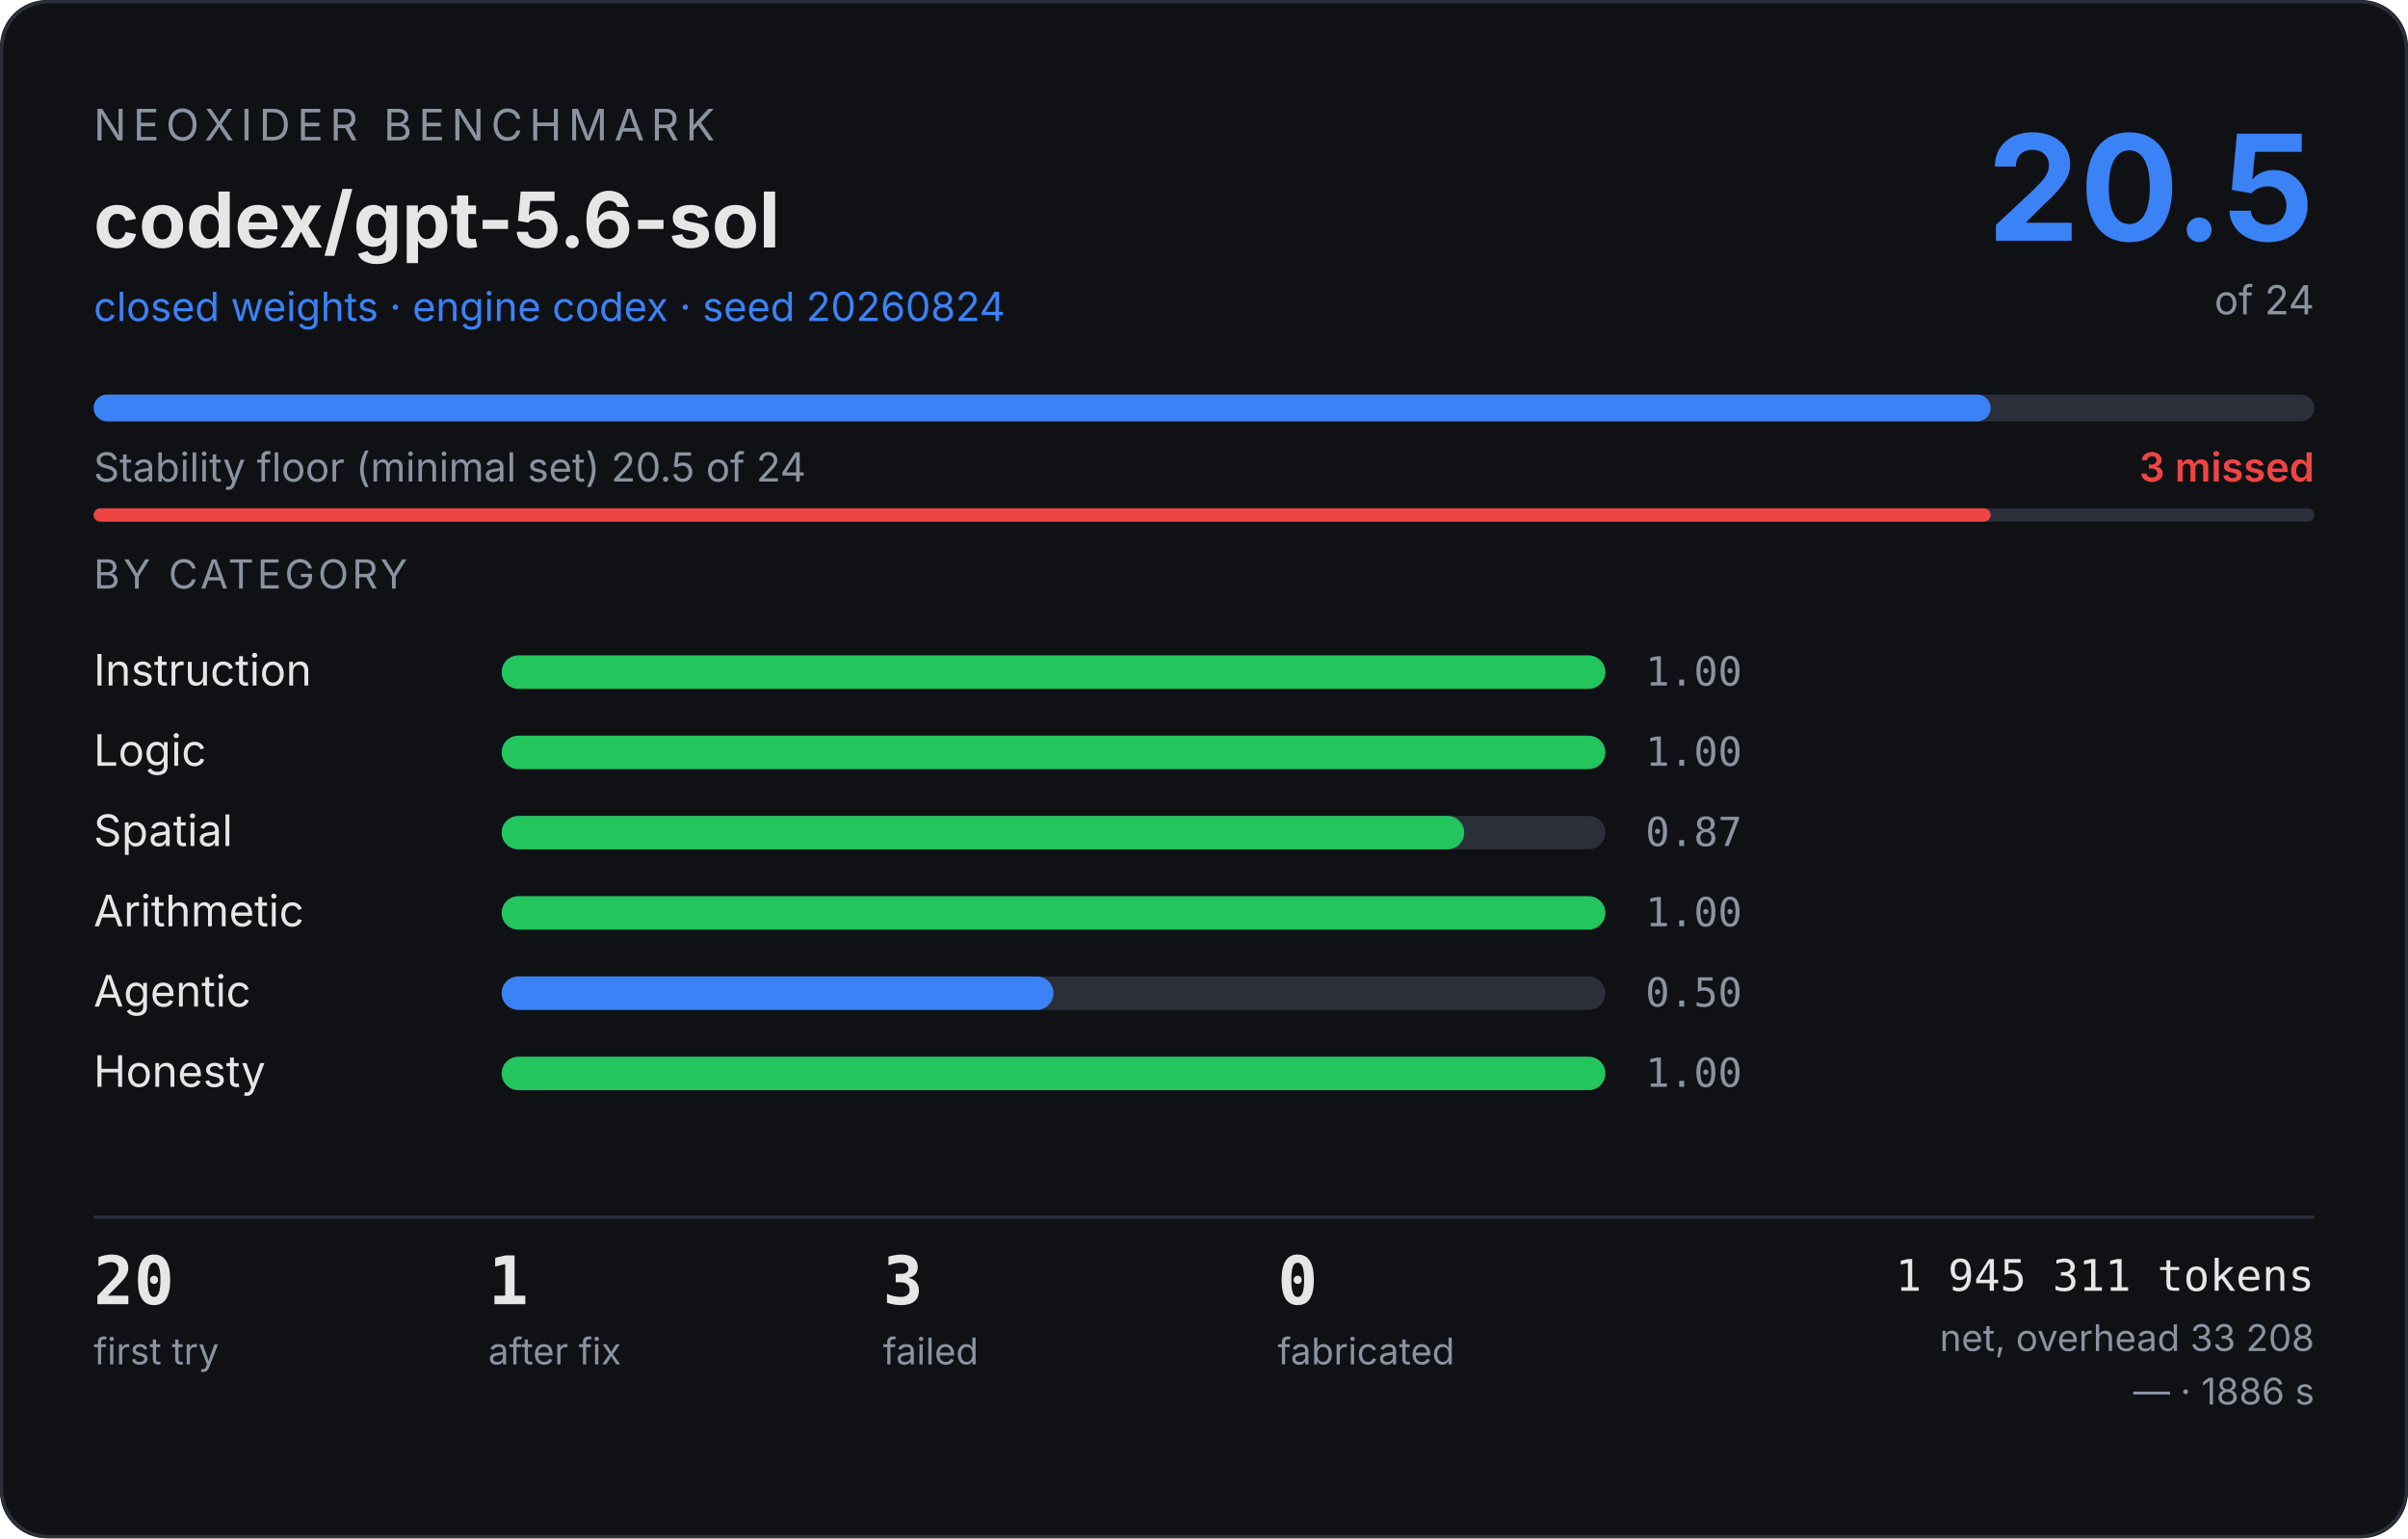
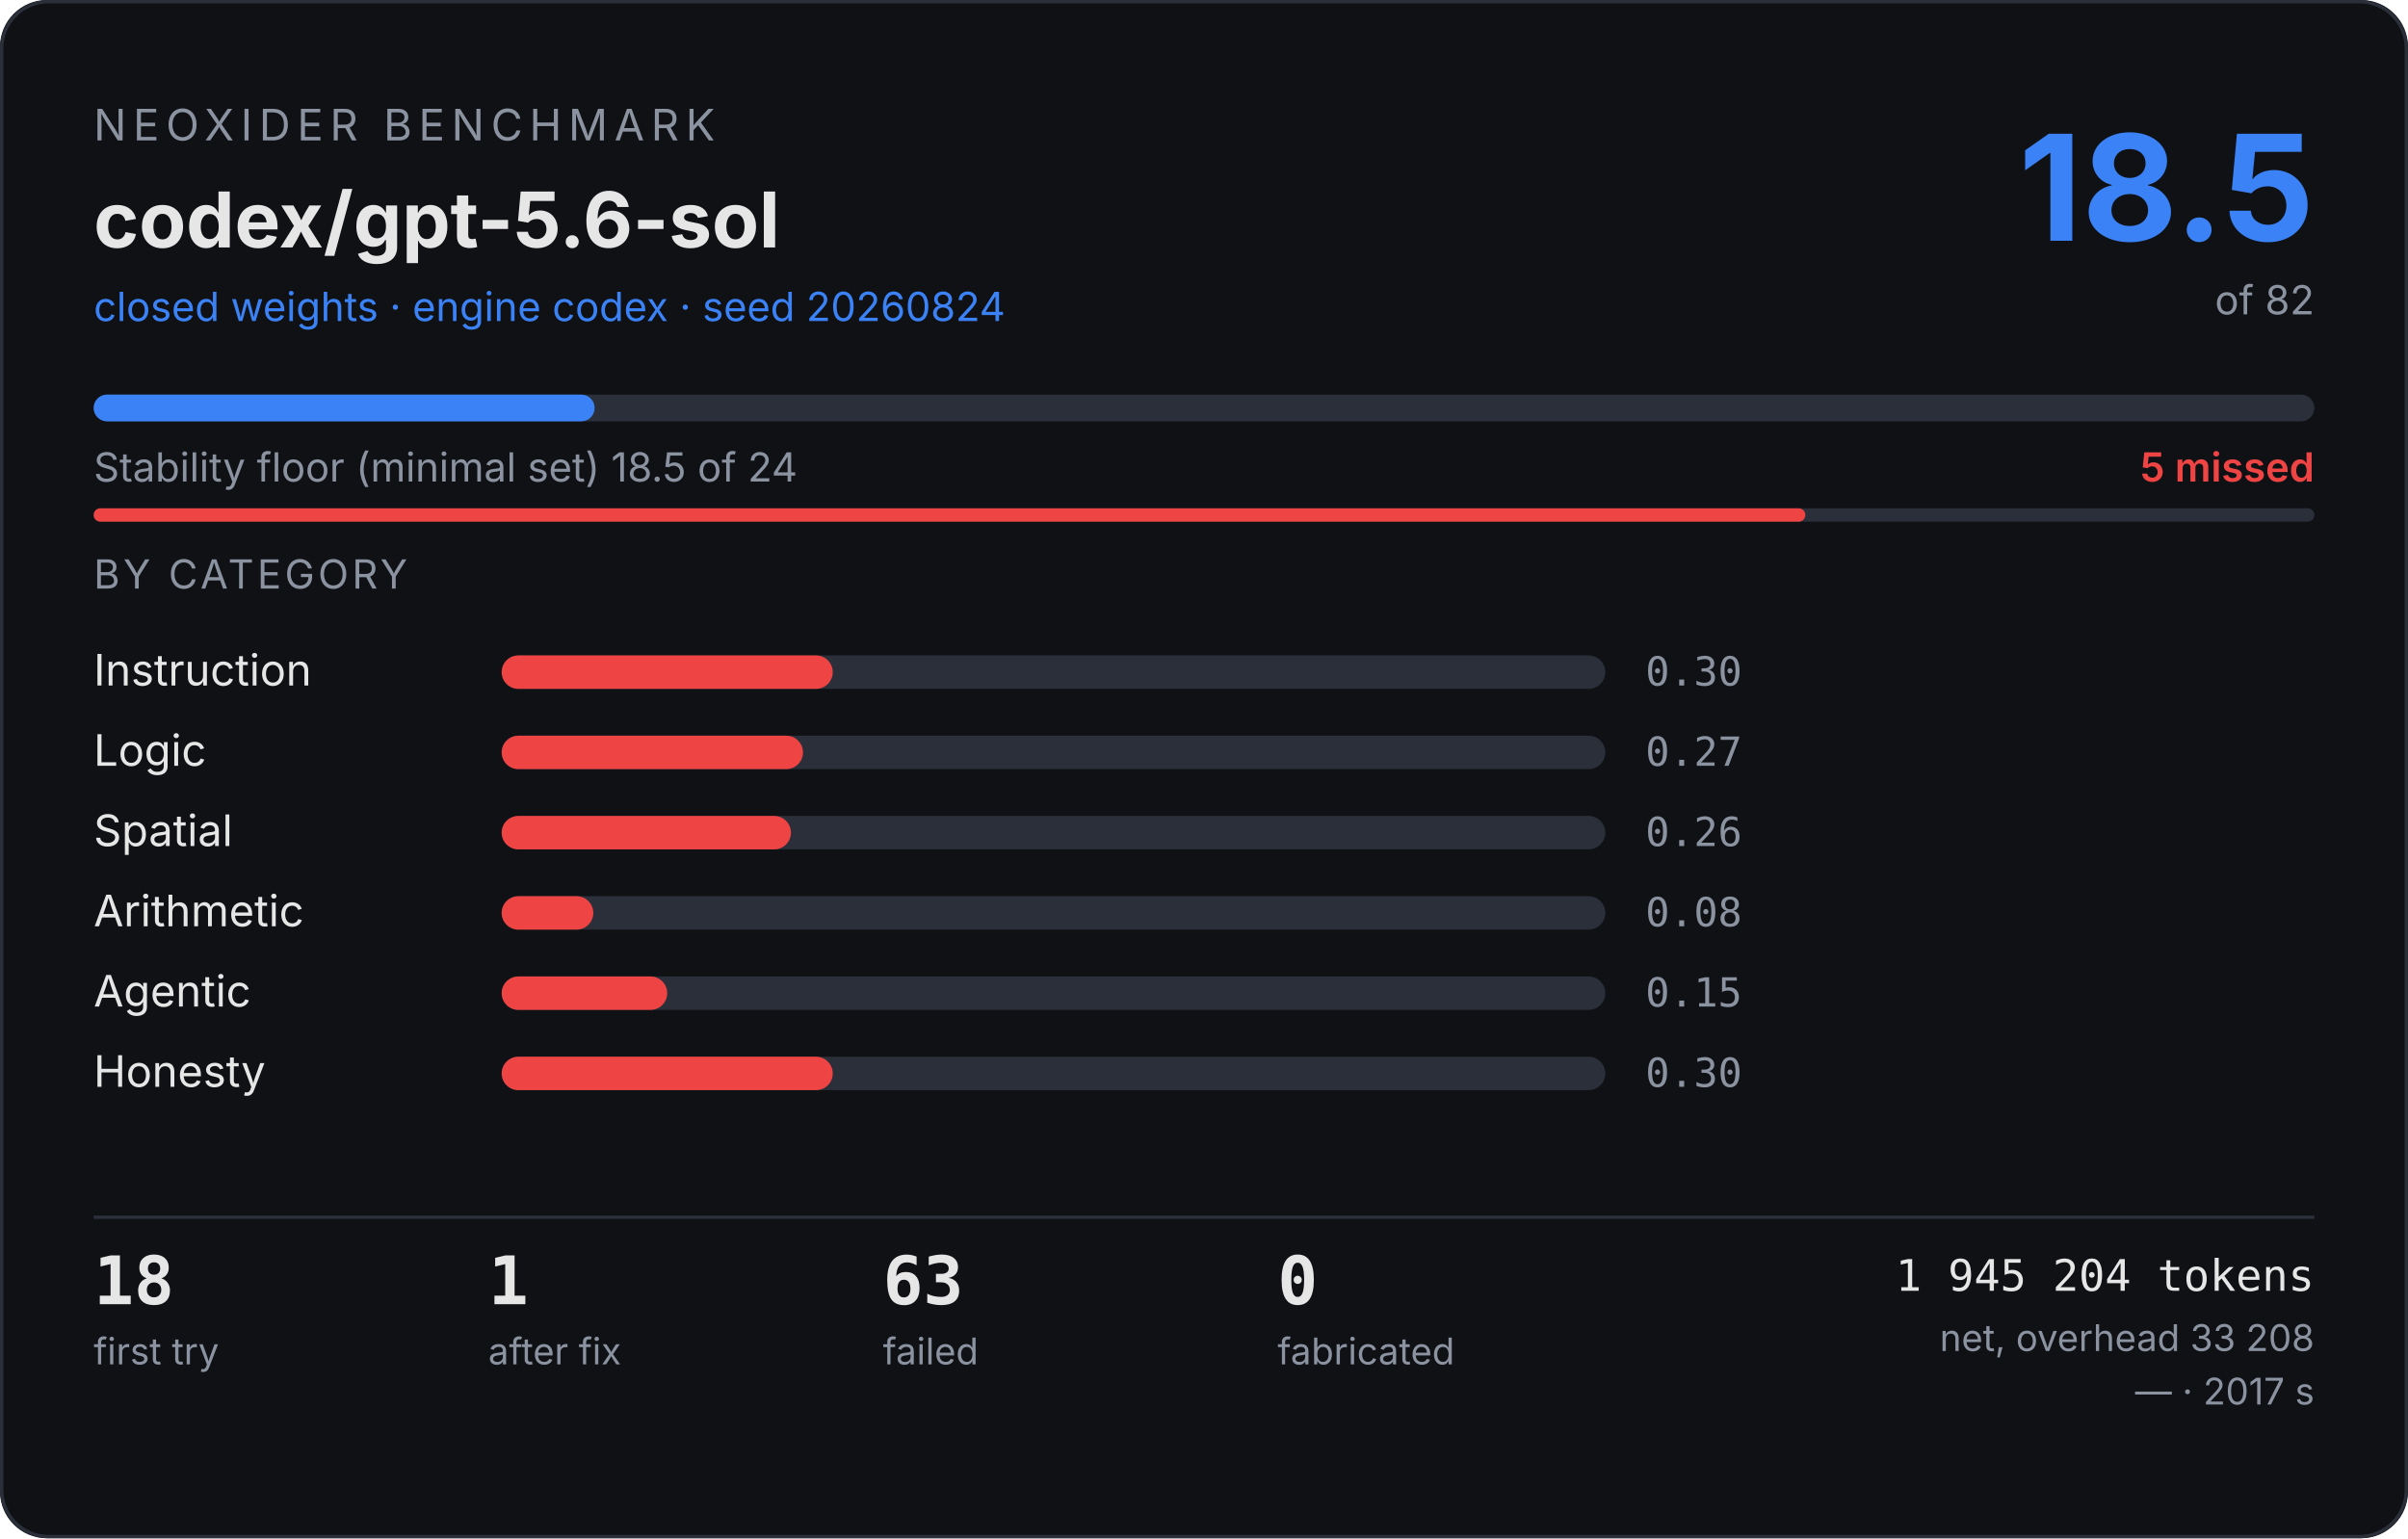
<svg xmlns="http://www.w3.org/2000/svg" width="720" height="460" viewBox="0 0 720 460" font-family="system-ui,-apple-system,Segoe UI,sans-serif">
  <rect width="720" height="460" rx="14" fill="#0f1115" />
  <rect x="0.5" y="0.5" width="719" height="459" rx="14" fill="none" stroke="#2a2f3a" />
  <text x="28" y="42" fill="#8b93a1" font-size="13" letter-spacing="2">NEOXIDER BENCHMARK</text>
  <text x="28" y="74" fill="#e6e6e6" font-size="23" font-weight="700">codex/gpt-5.6-sol</text>
  <text x="28" y="96" fill="#3b82f6" font-size="12">closed weights · engine codex · seed 20260824</text>
-   <text x="692" y="72" text-anchor="end" fill="#3b82f6" font-size="44" font-weight="700">20.5</text>
-   <text x="692" y="94" text-anchor="end" fill="#8b93a1" font-size="12">of 24</text>
+   <text x="692" y="72" text-anchor="end" fill="#3b82f6" font-size="44" font-weight="700">18.5</text>
+   <text x="692" y="94" text-anchor="end" fill="#8b93a1" font-size="12">of 82</text>
  <rect x="28" y="118" width="664" height="8" rx="4" fill="#2a2f3a" />
-   <rect x="28" y="118" width="567.2" height="8" rx="4" fill="#3b82f6" />
-   <text x="28" y="144" fill="#8b93a1" font-size="12">Stability floor (minimal set) 20.5 of 24</text>
-   <text x="692" y="144" text-anchor="end" fill="#ef4444" font-size="12" font-weight="600">3 missed</text>
+   <rect x="28" y="118" width="149.8" height="8" rx="4" fill="#3b82f6" />
+   <text x="28" y="144" fill="#8b93a1" font-size="12">Stability floor (minimal set) 18.5 of 24</text>
+   <text x="692" y="144" text-anchor="end" fill="#ef4444" font-size="12" font-weight="600">5 missed</text>
  <rect x="28" y="152" width="664" height="4" rx="2" fill="#2a2f3a" />
-   <rect x="28" y="152" width="567.2" height="4" rx="2" fill="#ef4444" />
+   <rect x="28" y="152" width="511.8" height="4" rx="2" fill="#ef4444" />
  <text x="28" y="176" fill="#8b93a1" font-size="12" letter-spacing="1">BY CATEGORY</text>
  <text x="28" y="205" fill="#e6e6e6" font-size="13">Instruction</text>
  <rect x="150" y="196" width="330" height="10" rx="5" fill="#2a2f3a" />
-   <rect x="150" y="196" width="330.0" height="10" rx="5" fill="#22c55e" />
-   <text x="492" y="205" fill="#8b93a1" font-size="12" font-family="ui-monospace,Consolas,monospace">1.00</text>
+   <rect x="150" y="196" width="99.0" height="10" rx="5" fill="#ef4444" />
+   <text x="492" y="205" fill="#8b93a1" font-size="12" font-family="ui-monospace,Consolas,monospace">0.30</text>
  <text x="28" y="229" fill="#e6e6e6" font-size="13">Logic</text>
  <rect x="150" y="220" width="330" height="10" rx="5" fill="#2a2f3a" />
-   <rect x="150" y="220" width="330.0" height="10" rx="5" fill="#22c55e" />
-   <text x="492" y="229" fill="#8b93a1" font-size="12" font-family="ui-monospace,Consolas,monospace">1.00</text>
+   <rect x="150" y="220" width="90.1" height="10" rx="5" fill="#ef4444" />
+   <text x="492" y="229" fill="#8b93a1" font-size="12" font-family="ui-monospace,Consolas,monospace">0.27</text>
  <text x="28" y="253" fill="#e6e6e6" font-size="13">Spatial</text>
  <rect x="150" y="244" width="330" height="10" rx="5" fill="#2a2f3a" />
-   <rect x="150" y="244" width="287.8" height="10" rx="5" fill="#22c55e" />
-   <text x="492" y="253" fill="#8b93a1" font-size="12" font-family="ui-monospace,Consolas,monospace">0.87</text>
+   <rect x="150" y="244" width="86.5" height="10" rx="5" fill="#ef4444" />
+   <text x="492" y="253" fill="#8b93a1" font-size="12" font-family="ui-monospace,Consolas,monospace">0.26</text>
  <text x="28" y="277" fill="#e6e6e6" font-size="13">Arithmetic</text>
  <rect x="150" y="268" width="330" height="10" rx="5" fill="#2a2f3a" />
-   <rect x="150" y="268" width="330.0" height="10" rx="5" fill="#22c55e" />
-   <text x="492" y="277" fill="#8b93a1" font-size="12" font-family="ui-monospace,Consolas,monospace">1.00</text>
+   <rect x="150" y="268" width="27.4" height="10" rx="5" fill="#ef4444" />
+   <text x="492" y="277" fill="#8b93a1" font-size="12" font-family="ui-monospace,Consolas,monospace">0.08</text>
  <text x="28" y="301" fill="#e6e6e6" font-size="13">Agentic</text>
  <rect x="150" y="292" width="330" height="10" rx="5" fill="#2a2f3a" />
-   <rect x="150" y="292" width="165.0" height="10" rx="5" fill="#3b82f6" />
-   <text x="492" y="301" fill="#8b93a1" font-size="12" font-family="ui-monospace,Consolas,monospace">0.50</text>
+   <rect x="150" y="292" width="49.5" height="10" rx="5" fill="#ef4444" />
+   <text x="492" y="301" fill="#8b93a1" font-size="12" font-family="ui-monospace,Consolas,monospace">0.15</text>
  <text x="28" y="325" fill="#e6e6e6" font-size="13">Honesty</text>
  <rect x="150" y="316" width="330" height="10" rx="5" fill="#2a2f3a" />
-   <rect x="150" y="316" width="330.0" height="10" rx="5" fill="#22c55e" />
-   <text x="492" y="325" fill="#8b93a1" font-size="12" font-family="ui-monospace,Consolas,monospace">1.00</text>
+   <rect x="150" y="316" width="99.0" height="10" rx="5" fill="#ef4444" />
+   <text x="492" y="325" fill="#8b93a1" font-size="12" font-family="ui-monospace,Consolas,monospace">0.30</text>
  <line x1="28" y1="364" x2="692" y2="364" stroke="#2a2f3a" />
-   <text x="28" y="390" fill="#e6e6e6" font-size="20" font-weight="700" font-family="ui-monospace,Consolas,monospace">20</text>
+   <text x="28" y="390" fill="#e6e6e6" font-size="20" font-weight="700" font-family="ui-monospace,Consolas,monospace">18</text>
  <text x="28" y="408" fill="#8b93a1" font-size="11">first try</text>
  <text x="146" y="390" fill="#e6e6e6" font-size="20" font-weight="700" font-family="ui-monospace,Consolas,monospace">1</text>
  <text x="146" y="408" fill="#8b93a1" font-size="11">after fix</text>
-   <text x="264" y="390" fill="#e6e6e6" font-size="20" font-weight="700" font-family="ui-monospace,Consolas,monospace">3</text>
+   <text x="264" y="390" fill="#e6e6e6" font-size="20" font-weight="700" font-family="ui-monospace,Consolas,monospace">63</text>
  <text x="264" y="408" fill="#8b93a1" font-size="11">failed</text>
  <text x="382" y="390" fill="#e6e6e6" font-size="20" font-weight="700" font-family="ui-monospace,Consolas,monospace">0</text>
  <text x="382" y="408" fill="#8b93a1" font-size="11">fabricated</text>
-   <text x="692" y="386" text-anchor="end" fill="#e6e6e6" font-size="13" font-family="ui-monospace,Consolas,monospace">1 945 311 tokens</text>
+   <text x="692" y="386" text-anchor="end" fill="#e6e6e6" font-size="13" font-family="ui-monospace,Consolas,monospace">1 945 204 tokens</text>
  <text x="692" y="404" text-anchor="end" fill="#8b93a1" font-size="11">net, overhead 33 208</text>
-   <text x="692" y="420" text-anchor="end" fill="#8b93a1" font-size="11">— · 1886 s</text>
+   <text x="692" y="420" text-anchor="end" fill="#8b93a1" font-size="11">— · 2017 s</text>
</svg>
